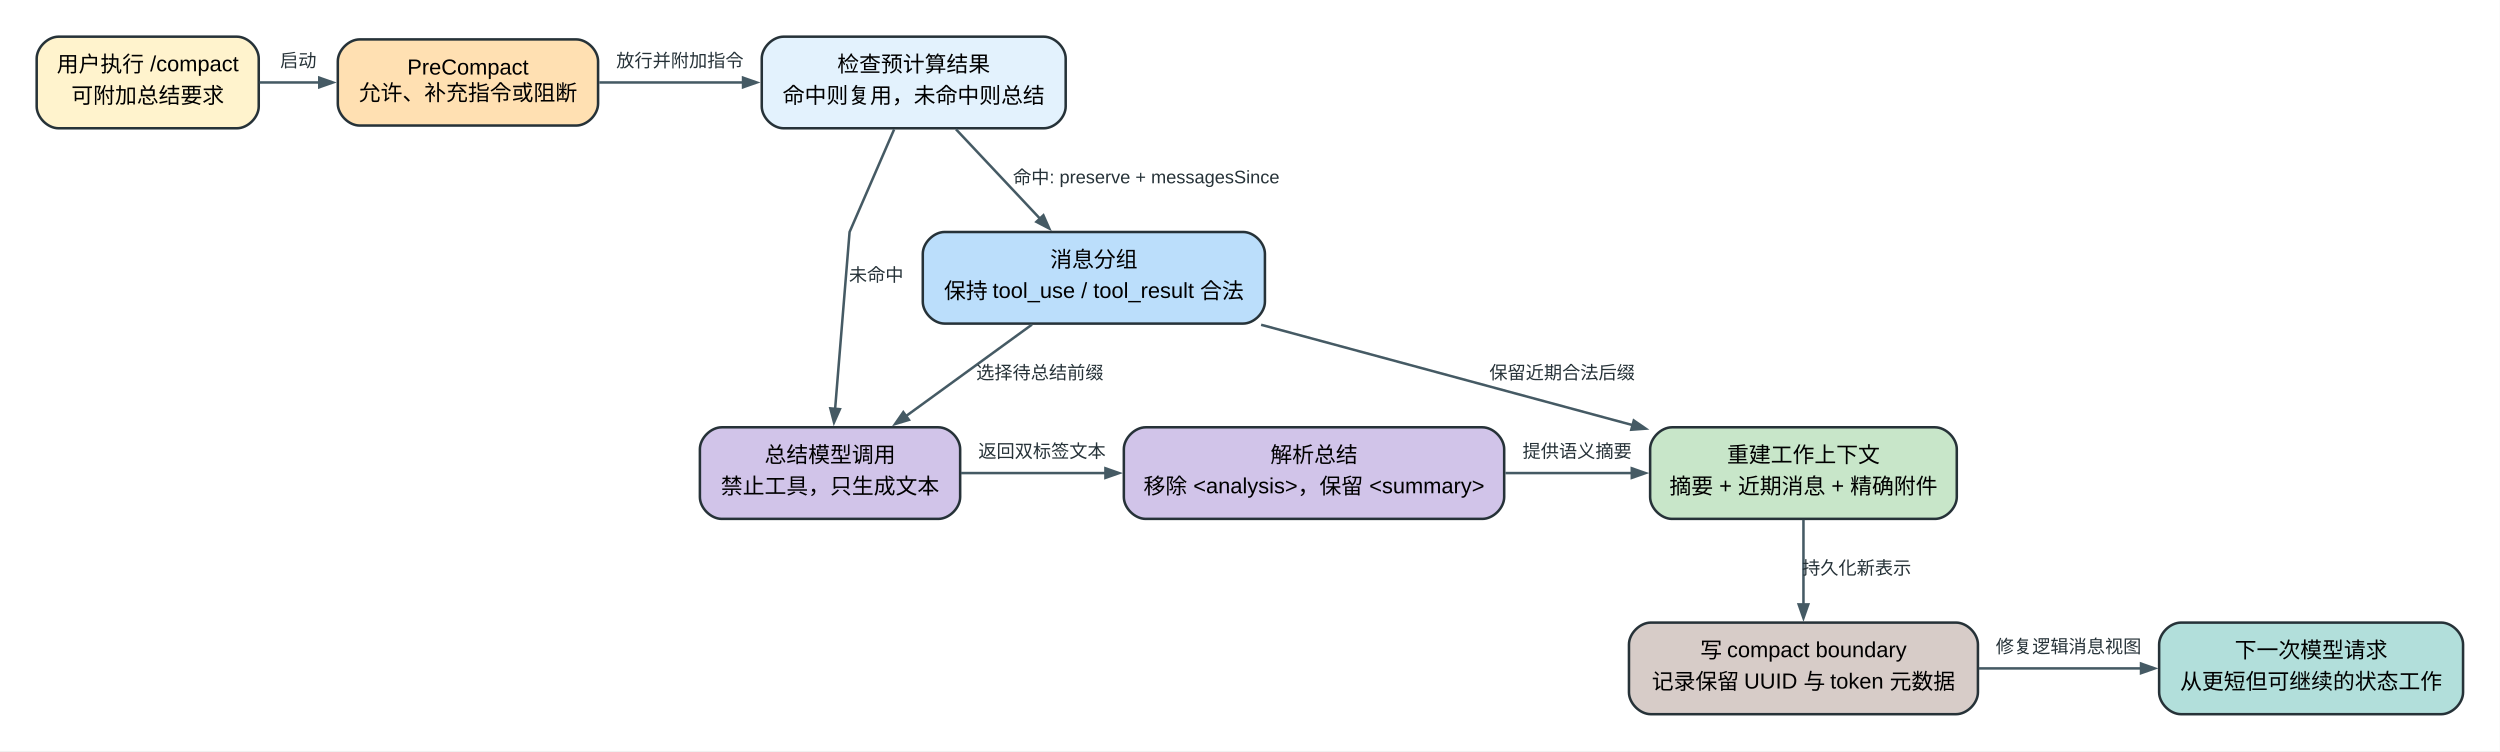
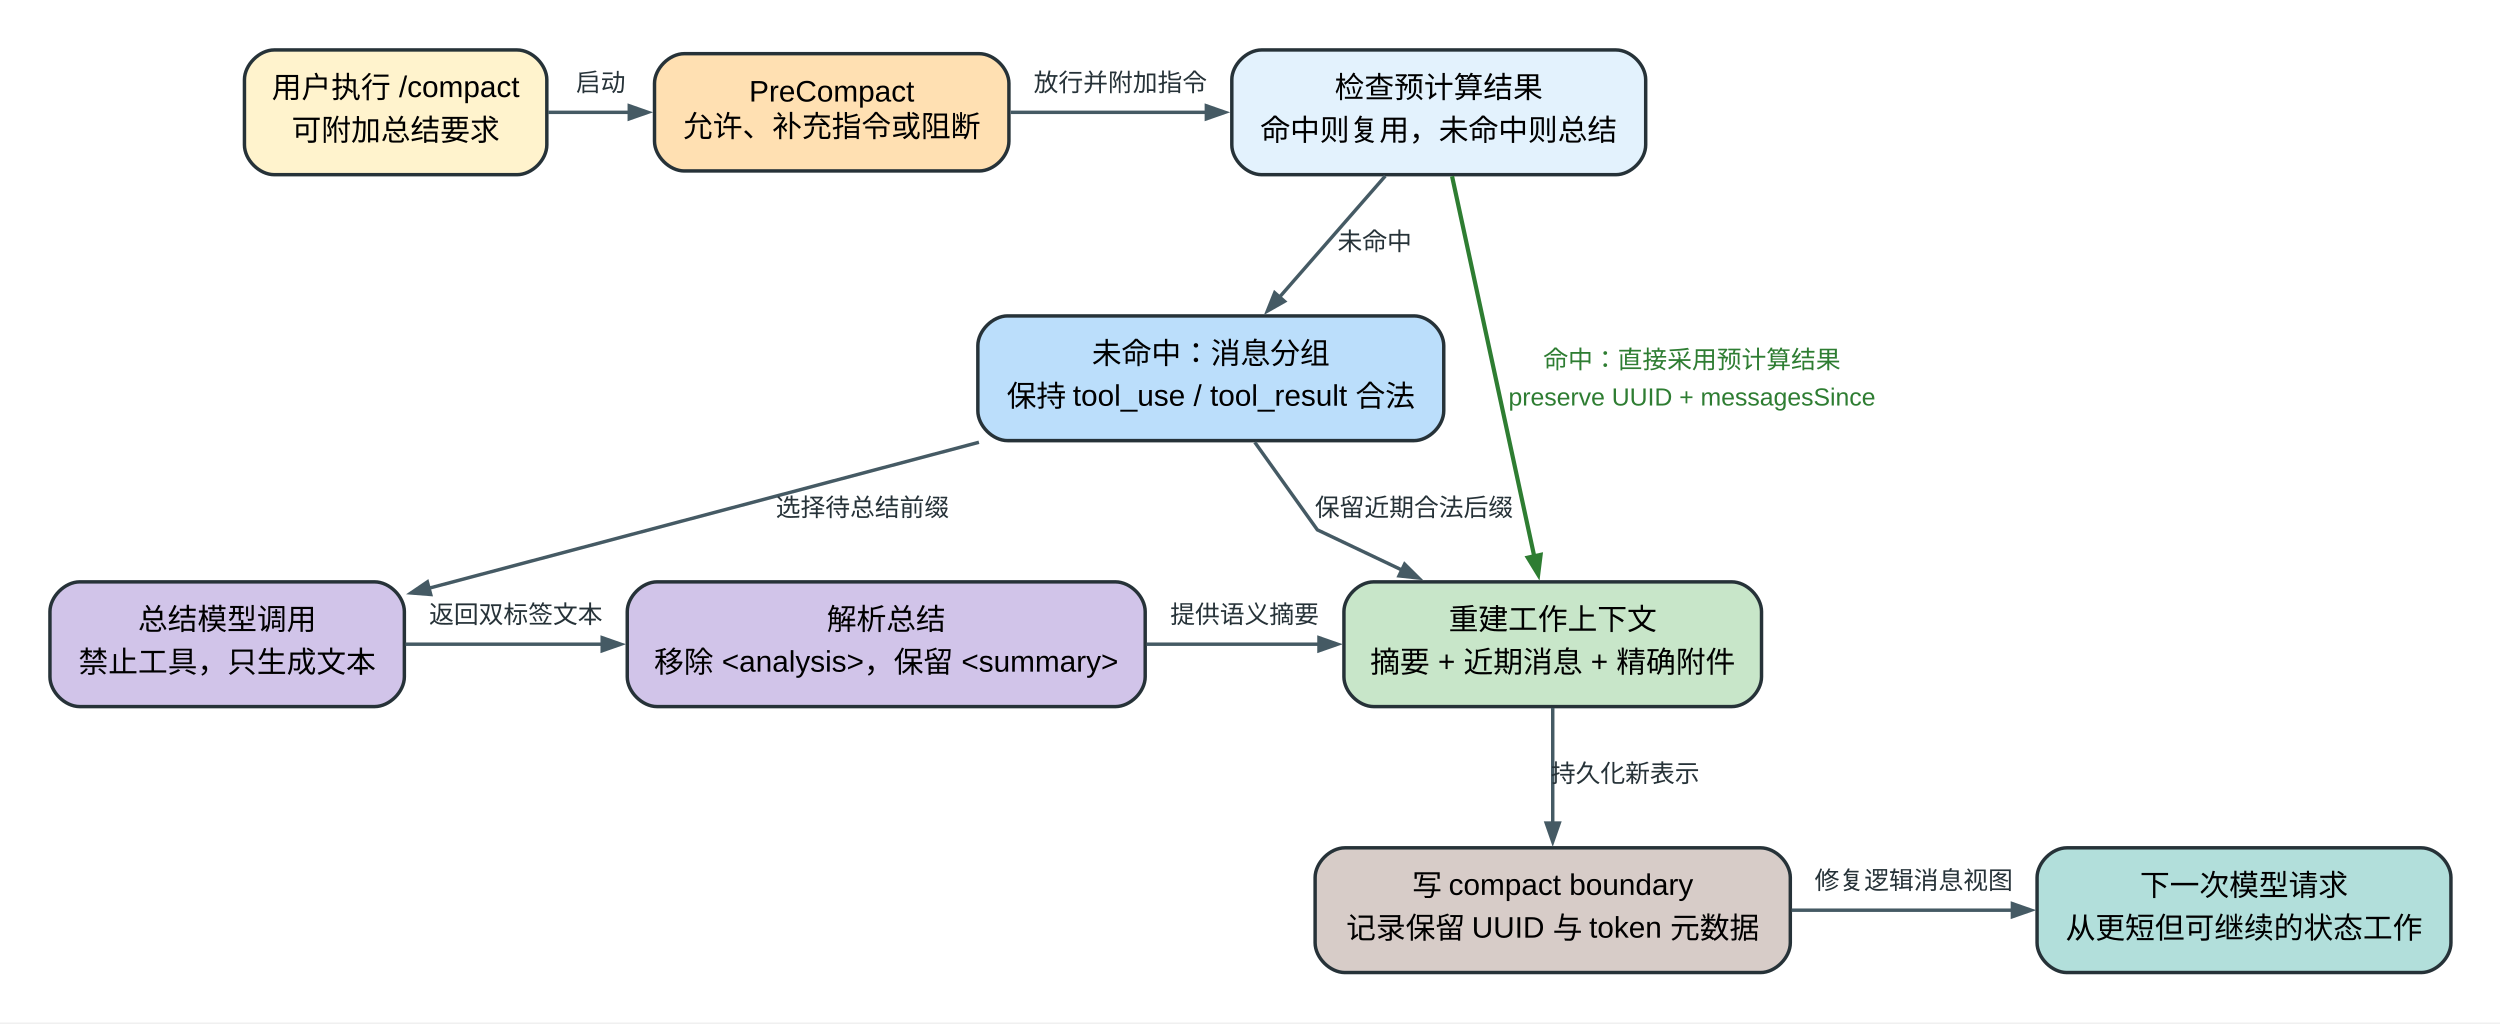
- <svg xmlns="http://www.w3.org/2000/svg" width="1374pt" height="413pt" viewBox="0.00 0.00 1374.00 413.00">
+ <svg xmlns="http://www.w3.org/2000/svg" width="1009pt" height="413pt" viewBox="0.00 0.00 1009.00 413.00">
  <g id="graph0" class="graph" transform="scale(1 1) rotate(0) translate(20.16 392.52)">
-     <polygon fill="#ffffff" stroke="none" points="-20.16,20.16 -20.16,-392.52 1353.7,-392.52 1353.7,20.16 -20.16,20.16" />
+     <polygon fill="#ffffff" stroke="none" points="-20.16,20.16 -20.16,-392.52 989.2,-392.52 989.2,20.16 -20.16,20.16" />
    <g id="node1" class="node">
-       <path fill="#fff3cd" stroke="#263238" stroke-width="1.4" d="M110.04,-372.36C110.04,-372.36 12,-372.36 12,-372.36 6,-372.36 0,-366.36 0,-360.36 0,-360.36 0,-334.02 0,-334.02 0,-328.02 6,-322.02 12,-322.02 12,-322.02 110.04,-322.02 110.04,-322.02 116.04,-322.02 122.04,-328.02 122.04,-334.02 122.04,-334.02 122.04,-360.36 122.04,-360.36 122.04,-366.36 116.04,-372.36 110.04,-372.36" />
-       <text xml:space="preserve" text-anchor="middle" x="61.02" y="-353.04" font-family="Arial, PingFang SC, Microsoft YaHei" font-size="12.00">用户执行 /compact</text>
-       <text xml:space="preserve" text-anchor="middle" x="61.02" y="-335.79" font-family="Arial, PingFang SC, Microsoft YaHei" font-size="12.00">可附加总结要求</text>
+       <path fill="#fff3cd" stroke="#263238" stroke-width="1.4" d="M188.54,-372.36C188.54,-372.36 90.5,-372.36 90.5,-372.36 84.5,-372.36 78.5,-366.36 78.5,-360.36 78.5,-360.36 78.5,-334.02 78.5,-334.02 78.5,-328.02 84.5,-322.02 90.5,-322.02 90.5,-322.02 188.54,-322.02 188.54,-322.02 194.54,-322.02 200.54,-328.02 200.54,-334.02 200.54,-334.02 200.54,-360.36 200.54,-360.36 200.54,-366.36 194.54,-372.36 188.54,-372.36" />
+       <text xml:space="preserve" text-anchor="middle" x="139.52" y="-353.04" font-family="Arial, PingFang SC, Microsoft YaHei" font-size="12.00">用户执行 /compact</text>
+       <text xml:space="preserve" text-anchor="middle" x="139.52" y="-335.79" font-family="Arial, PingFang SC, Microsoft YaHei" font-size="12.00">可附加总结要求</text>
    </g>
    <g id="node2" class="node">
-       <path fill="#ffe0b2" stroke="#263238" stroke-width="1.4" d="M296.54,-370.86C296.54,-370.86 177.5,-370.86 177.5,-370.86 171.5,-370.86 165.5,-364.86 165.5,-358.86 165.5,-358.86 165.5,-335.52 165.5,-335.52 165.5,-329.52 171.5,-323.52 177.5,-323.52 177.5,-323.52 296.54,-323.52 296.54,-323.52 302.54,-323.52 308.54,-329.52 308.54,-335.52 308.54,-335.52 308.54,-358.86 308.54,-358.86 308.54,-364.86 302.54,-370.86 296.54,-370.86" />
-       <text xml:space="preserve" text-anchor="middle" x="237.02" y="-351.54" font-family="Arial, PingFang SC, Microsoft YaHei" font-size="12.00">PreCompact</text>
-       <text xml:space="preserve" text-anchor="middle" x="237.02" y="-337.29" font-family="Arial, PingFang SC, Microsoft YaHei" font-size="12.00">允许、补充指令或阻断</text>
+       <path fill="#ffe0b2" stroke="#263238" stroke-width="1.4" d="M375.04,-370.86C375.04,-370.86 256,-370.86 256,-370.86 250,-370.86 244,-364.86 244,-358.86 244,-358.86 244,-335.52 244,-335.52 244,-329.52 250,-323.52 256,-323.52 256,-323.52 375.04,-323.52 375.04,-323.52 381.04,-323.52 387.04,-329.52 387.04,-335.52 387.04,-335.52 387.04,-358.86 387.04,-358.86 387.04,-364.86 381.04,-370.86 375.04,-370.86" />
+       <text xml:space="preserve" text-anchor="middle" x="315.52" y="-351.54" font-family="Arial, PingFang SC, Microsoft YaHei" font-size="12.00">PreCompact</text>
+       <text xml:space="preserve" text-anchor="middle" x="315.52" y="-337.29" font-family="Arial, PingFang SC, Microsoft YaHei" font-size="12.00">允许、补充指令或阻断</text>
    </g>
    <g id="edge1" class="edge">
-       <path fill="none" stroke="#455a64" stroke-width="1.4" d="M122.58,-347.19C133.26,-347.19 144.52,-347.19 155.64,-347.19" />
-       <polygon fill="#455a64" stroke="#455a64" stroke-width="1.4" points="155.32,-349.82 162.82,-347.19 155.32,-344.57 155.32,-349.82" />
-       <text xml:space="preserve" text-anchor="middle" x="143.77" y="-355.69" font-family="Arial, PingFang SC, Microsoft YaHei" font-size="10.00" fill="#263238">启动</text>
+       <path fill="none" stroke="#455a64" stroke-width="1.4" d="M201.08,-347.19C211.76,-347.19 223.02,-347.19 234.14,-347.19" />
+       <polygon fill="#455a64" stroke="#455a64" stroke-width="1.4" points="233.82,-349.82 241.32,-347.19 233.82,-344.57 233.82,-349.82" />
+       <text xml:space="preserve" text-anchor="middle" x="222.27" y="-355.69" font-family="Arial, PingFang SC, Microsoft YaHei" font-size="10.00" fill="#263238">启动</text>
    </g>
    <g id="node3" class="node">
-       <path fill="#e3f2fd" stroke="#263238" stroke-width="1.4" d="M553.54,-372.36C553.54,-372.36 410.5,-372.36 410.5,-372.36 404.5,-372.36 398.5,-366.36 398.5,-360.36 398.5,-360.36 398.5,-334.02 398.5,-334.02 398.5,-328.02 404.5,-322.02 410.5,-322.02 410.5,-322.02 553.54,-322.02 553.54,-322.02 559.54,-322.02 565.54,-328.02 565.54,-334.02 565.54,-334.02 565.54,-360.36 565.54,-360.36 565.54,-366.36 559.54,-372.36 553.54,-372.36" />
-       <text xml:space="preserve" text-anchor="middle" x="482.02" y="-353.04" font-family="Arial, PingFang SC, Microsoft YaHei" font-size="12.00">检查预计算结果</text>
-       <text xml:space="preserve" text-anchor="middle" x="482.02" y="-335.79" font-family="Arial, PingFang SC, Microsoft YaHei" font-size="12.00">命中则复用，未命中则总结</text>
+       <path fill="#e3f2fd" stroke="#263238" stroke-width="1.4" d="M632.04,-372.36C632.04,-372.36 489,-372.36 489,-372.36 483,-372.36 477,-366.36 477,-360.36 477,-360.36 477,-334.02 477,-334.02 477,-328.02 483,-322.02 489,-322.02 489,-322.02 632.04,-322.02 632.04,-322.02 638.04,-322.02 644.04,-328.02 644.04,-334.02 644.04,-334.02 644.04,-360.36 644.04,-360.36 644.04,-366.36 638.04,-372.36 632.04,-372.36" />
+       <text xml:space="preserve" text-anchor="middle" x="560.52" y="-353.04" font-family="Arial, PingFang SC, Microsoft YaHei" font-size="12.00">检查预计算结果</text>
+       <text xml:space="preserve" text-anchor="middle" x="560.52" y="-335.79" font-family="Arial, PingFang SC, Microsoft YaHei" font-size="12.00">命中则复用，未命中则总结</text>
    </g>
    <g id="edge2" class="edge">
-       <path fill="none" stroke="#455a64" stroke-width="1.4" d="M309.2,-347.19C333.97,-347.19 362.05,-347.19 388.28,-347.19" />
-       <polygon fill="#455a64" stroke="#455a64" stroke-width="1.4" points="388.23,-349.82 395.73,-347.19 388.23,-344.57 388.23,-349.82" />
-       <text xml:space="preserve" text-anchor="middle" x="353.52" y="-355.69" font-family="Arial, PingFang SC, Microsoft YaHei" font-size="10.00" fill="#263238">放行并附加指令</text>
+       <path fill="none" stroke="#455a64" stroke-width="1.4" d="M387.7,-347.19C412.47,-347.19 440.55,-347.19 466.78,-347.19" />
+       <polygon fill="#455a64" stroke="#455a64" stroke-width="1.4" points="466.73,-349.82 474.23,-347.19 466.73,-344.57 466.73,-349.82" />
+       <text xml:space="preserve" text-anchor="middle" x="432.02" y="-355.69" font-family="Arial, PingFang SC, Microsoft YaHei" font-size="10.00" fill="#263238">放行并附加指令</text>
    </g>
    <g id="node4" class="node">
-       <path fill="#bbdefb" stroke="#263238" stroke-width="1.4" d="M663.04,-265.02C663.04,-265.02 499,-265.02 499,-265.02 493,-265.02 487,-259.02 487,-253.02 487,-253.02 487,-226.68 487,-226.68 487,-220.68 493,-214.68 499,-214.68 499,-214.68 663.04,-214.68 663.04,-214.68 669.04,-214.68 675.04,-220.68 675.04,-226.68 675.04,-226.68 675.04,-253.02 675.04,-253.02 675.04,-259.02 669.04,-265.02 663.04,-265.02" />
-       <text xml:space="preserve" text-anchor="middle" x="581.02" y="-245.7" font-family="Arial, PingFang SC, Microsoft YaHei" font-size="12.00">消息分组</text>
-       <text xml:space="preserve" text-anchor="middle" x="581.02" y="-228.45" font-family="Arial, PingFang SC, Microsoft YaHei" font-size="12.00">保持 tool_use / tool_result 合法</text>
+       <path fill="#bbdefb" stroke="#263238" stroke-width="1.4" d="M550.54,-265.02C550.54,-265.02 386.5,-265.02 386.5,-265.02 380.5,-265.02 374.5,-259.02 374.5,-253.02 374.5,-253.02 374.5,-226.68 374.5,-226.68 374.5,-220.68 380.5,-214.68 386.5,-214.68 386.5,-214.68 550.54,-214.68 550.54,-214.68 556.54,-214.68 562.54,-220.68 562.54,-226.68 562.54,-226.68 562.54,-253.02 562.54,-253.02 562.54,-259.02 556.54,-265.02 550.54,-265.02" />
+       <text xml:space="preserve" text-anchor="middle" x="468.52" y="-245.7" font-family="Arial, PingFang SC, Microsoft YaHei" font-size="12.00">未命中：消息分组</text>
+       <text xml:space="preserve" text-anchor="middle" x="468.52" y="-228.45" font-family="Arial, PingFang SC, Microsoft YaHei" font-size="12.00">保持 tool_use / tool_result 合法</text>
    </g>
    <g id="edge4" class="edge">
-       <path fill="none" stroke="#455a64" stroke-width="1.4" d="M505.23,-321.49C519.01,-306.83 536.61,-288.1 551.39,-272.38" />
-       <polygon fill="#455a64" stroke="#455a64" stroke-width="1.4" points="553.28,-274.2 556.5,-266.94 549.45,-270.6 553.28,-274.2" />
-       <text xml:space="preserve" text-anchor="middle" x="609.82" y="-291.52" font-family="Arial, PingFang SC, Microsoft YaHei" font-size="10.00" fill="#263238">命中: preserve + messagesSince</text>
+       <path fill="none" stroke="#455a64" stroke-width="1.4" d="M538.95,-321.49C526.15,-306.83 509.79,-288.1 496.06,-272.38" />
+       <polygon fill="#455a64" stroke="#455a64" stroke-width="1.4" points="498.26,-270.91 491.35,-266.99 494.31,-274.36 498.26,-270.91" />
+       <text xml:space="preserve" text-anchor="middle" x="534.65" y="-291.52" font-family="Arial, PingFang SC, Microsoft YaHei" font-size="10.00" fill="#263238">未命中</text>
+     </g>
+     <g id="node7" class="node">
+       <path fill="#c8e6c9" stroke="#263238" stroke-width="1.4" d="M678.79,-157.68C678.79,-157.68 534.25,-157.68 534.25,-157.68 528.25,-157.68 522.25,-151.68 522.25,-145.68 522.25,-145.68 522.25,-119.34 522.25,-119.34 522.25,-113.34 528.25,-107.34 534.25,-107.34 534.25,-107.34 678.79,-107.34 678.79,-107.34 684.79,-107.34 690.79,-113.34 690.79,-119.34 690.79,-119.34 690.79,-145.68 690.79,-145.68 690.79,-151.68 684.79,-157.68 678.79,-157.68" />
+       <text xml:space="preserve" text-anchor="middle" x="606.52" y="-138.36" font-family="Arial, PingFang SC, Microsoft YaHei" font-size="12.00">重建工作上下文</text>
+       <text xml:space="preserve" text-anchor="middle" x="606.52" y="-121.11" font-family="Arial, PingFang SC, Microsoft YaHei" font-size="12.00">摘要 + 近期消息 + 精确附件</text>
+     </g>
+     <g id="edge3" class="edge">
+       <path fill="none" stroke="#2e7d32" stroke-width="1.7" d="M565.89,-321.38C574.09,-283.44 589.78,-210.9 599.08,-167.9" />
+       <polygon fill="#2e7d32" stroke="#2e7d32" stroke-width="1.7" points="601.62,-168.57 600.64,-160.68 596.49,-167.46 601.62,-168.57" />
+       <text xml:space="preserve" text-anchor="middle" x="662.72" y="-243.85" font-family="Arial, PingFang SC, Microsoft YaHei" font-size="10.00" fill="#2e7d32">命中：直接采用预计算结果</text>
+       <text xml:space="preserve" text-anchor="middle" x="662.72" y="-228.85" font-family="Arial, PingFang SC, Microsoft YaHei" font-size="10.00" fill="#2e7d32">preserve UUID + messagesSince</text>
    </g>
    <g id="node5" class="node">
-       <path fill="#d1c4e9" stroke="#263238" stroke-width="1.4" d="M495.54,-157.68C495.54,-157.68 376.5,-157.68 376.5,-157.68 370.5,-157.68 364.5,-151.68 364.5,-145.68 364.5,-145.68 364.5,-119.34 364.5,-119.34 364.5,-113.34 370.5,-107.34 376.5,-107.34 376.5,-107.34 495.54,-107.34 495.54,-107.34 501.54,-107.34 507.54,-113.34 507.54,-119.34 507.54,-119.34 507.54,-145.68 507.54,-145.68 507.54,-151.68 501.54,-157.68 495.54,-157.68" />
-       <text xml:space="preserve" text-anchor="middle" x="436.02" y="-138.36" font-family="Arial, PingFang SC, Microsoft YaHei" font-size="12.00">总结模型调用</text>
-       <text xml:space="preserve" text-anchor="middle" x="436.02" y="-121.11" font-family="Arial, PingFang SC, Microsoft YaHei" font-size="12.00">禁止工具，只生成文本</text>
-     </g>
-     <g id="edge3" class="edge">
-       <path fill="none" stroke="#455a64" stroke-width="1.4" d="M471.25,-321.4C460.89,-297.52 446.77,-265.02 446.77,-265.02 446.77,-265.02 442,-206.65 438.81,-167.69" />
-       <polygon fill="#455a64" stroke="#455a64" stroke-width="1.4" points="441.44,-167.62 438.21,-160.36 436.21,-168.05 441.44,-167.62" />
-       <text xml:space="preserve" text-anchor="middle" x="461.39" y="-237.85" font-family="Arial, PingFang SC, Microsoft YaHei" font-size="10.00" fill="#263238">未命中</text>
+       <path fill="#d1c4e9" stroke="#263238" stroke-width="1.4" d="M131.04,-157.68C131.04,-157.68 12,-157.68 12,-157.68 6,-157.68 0,-151.68 0,-145.68 0,-145.68 0,-119.34 0,-119.34 0,-113.34 6,-107.34 12,-107.34 12,-107.34 131.04,-107.34 131.04,-107.34 137.04,-107.34 143.04,-113.34 143.04,-119.34 143.04,-119.34 143.04,-145.68 143.04,-145.68 143.04,-151.68 137.04,-157.68 131.04,-157.68" />
+       <text xml:space="preserve" text-anchor="middle" x="71.52" y="-138.36" font-family="Arial, PingFang SC, Microsoft YaHei" font-size="12.00">总结模型调用</text>
+       <text xml:space="preserve" text-anchor="middle" x="71.52" y="-121.11" font-family="Arial, PingFang SC, Microsoft YaHei" font-size="12.00">禁止工具，只生成文本</text>
    </g>
    <g id="edge5" class="edge">
-       <path fill="none" stroke="#455a64" stroke-width="1.4" d="M547.02,-214.15C526.28,-199.08 499.62,-179.71 477.62,-163.73" />
-       <polygon fill="#455a64" stroke="#455a64" stroke-width="1.4" points="479.38,-161.76 471.77,-159.48 476.29,-166.01 479.38,-161.76" />
-       <text xml:space="preserve" text-anchor="middle" x="551.33" y="-184.18" font-family="Arial, PingFang SC, Microsoft YaHei" font-size="10.00" fill="#263238">选择待总结前缀</text>
-     </g>
-     <g id="node7" class="node">
-       <path fill="#c8e6c9" stroke="#263238" stroke-width="1.4" d="M1043.29,-157.68C1043.29,-157.68 898.75,-157.68 898.75,-157.68 892.75,-157.68 886.75,-151.68 886.75,-145.68 886.75,-145.68 886.75,-119.34 886.75,-119.34 886.75,-113.34 892.75,-107.34 898.75,-107.34 898.75,-107.34 1043.29,-107.34 1043.29,-107.34 1049.29,-107.34 1055.29,-113.34 1055.29,-119.34 1055.29,-119.34 1055.29,-145.68 1055.29,-145.68 1055.29,-151.68 1049.29,-157.68 1043.29,-157.68" />
-       <text xml:space="preserve" text-anchor="middle" x="971.02" y="-138.36" font-family="Arial, PingFang SC, Microsoft YaHei" font-size="12.00">重建工作上下文</text>
-       <text xml:space="preserve" text-anchor="middle" x="971.02" y="-121.11" font-family="Arial, PingFang SC, Microsoft YaHei" font-size="12.00">摘要 + 近期消息 + 精确附件</text>
+       <path fill="none" stroke="#455a64" stroke-width="1.4" d="M374.94,-214.02C307.4,-196.1 217.11,-172.14 152.62,-155.03" />
+       <polygon fill="#455a64" stroke="#455a64" stroke-width="1.4" points="153.67,-152.59 145.75,-153.21 152.32,-157.67 153.67,-152.59" />
+       <text xml:space="preserve" text-anchor="middle" x="327.91" y="-184.18" font-family="Arial, PingFang SC, Microsoft YaHei" font-size="10.00" fill="#263238">选择待总结前缀</text>
    </g>
    <g id="edge8" class="edge">
-       <path fill="none" stroke="#455a64" stroke-width="1.4" d="M672.95,-214.02C734.55,-197.38 815.41,-175.54 877.37,-158.81" />
-       <polygon fill="#455a64" stroke="#455a64" stroke-width="1.4" points="877.77,-161.42 884.32,-156.93 876.4,-156.35 877.77,-161.42" />
-       <text xml:space="preserve" text-anchor="middle" x="838.37" y="-184.18" font-family="Arial, PingFang SC, Microsoft YaHei" font-size="10.00" fill="#263238">保留近期合法后缀</text>
+       <path fill="none" stroke="#455a64" stroke-width="1.4" d="M486.26,-214.03C498.1,-197.45 511.52,-178.68 511.52,-178.68 511.52,-178.68 527.09,-171.28 545.62,-162.47" />
+       <polygon fill="#455a64" stroke="#455a64" stroke-width="1.4" points="546.74,-164.84 552.38,-159.25 544.48,-160.1 546.74,-164.84" />
+       <text xml:space="preserve" text-anchor="middle" x="550.52" y="-184.18" font-family="Arial, PingFang SC, Microsoft YaHei" font-size="10.00" fill="#263238">保留近期合法后缀</text>
    </g>
    <g id="node6" class="node">
-       <path fill="#d1c4e9" stroke="#263238" stroke-width="1.4" d="M794.54,-157.68C794.54,-157.68 609.5,-157.68 609.5,-157.68 603.5,-157.68 597.5,-151.68 597.5,-145.68 597.5,-145.68 597.5,-119.34 597.5,-119.34 597.5,-113.34 603.5,-107.34 609.5,-107.34 609.5,-107.34 794.54,-107.34 794.54,-107.34 800.54,-107.34 806.54,-113.34 806.54,-119.34 806.54,-119.34 806.54,-145.68 806.54,-145.68 806.54,-151.68 800.54,-157.68 794.54,-157.68" />
-       <text xml:space="preserve" text-anchor="middle" x="702.02" y="-138.36" font-family="Arial, PingFang SC, Microsoft YaHei" font-size="12.00">解析总结</text>
-       <text xml:space="preserve" text-anchor="middle" x="702.02" y="-121.11" font-family="Arial, PingFang SC, Microsoft YaHei" font-size="12.00">移除 &lt;analysis&gt;，保留 &lt;summary&gt;</text>
+       <path fill="#d1c4e9" stroke="#263238" stroke-width="1.4" d="M430.04,-157.68C430.04,-157.68 245,-157.68 245,-157.68 239,-157.68 233,-151.68 233,-145.68 233,-145.68 233,-119.34 233,-119.34 233,-113.34 239,-107.34 245,-107.34 245,-107.34 430.04,-107.34 430.04,-107.34 436.04,-107.34 442.04,-113.34 442.04,-119.34 442.04,-119.34 442.04,-145.68 442.04,-145.68 442.04,-151.68 436.04,-157.68 430.04,-157.68" />
+       <text xml:space="preserve" text-anchor="middle" x="337.52" y="-138.36" font-family="Arial, PingFang SC, Microsoft YaHei" font-size="12.00">解析总结</text>
+       <text xml:space="preserve" text-anchor="middle" x="337.52" y="-121.11" font-family="Arial, PingFang SC, Microsoft YaHei" font-size="12.00">移除 &lt;analysis&gt;，保留 &lt;summary&gt;</text>
    </g>
    <g id="edge6" class="edge">
-       <path fill="none" stroke="#455a64" stroke-width="1.4" d="M508,-132.51C532.5,-132.51 560.53,-132.51 587.52,-132.51" />
-       <polygon fill="#455a64" stroke="#455a64" stroke-width="1.4" points="587.39,-135.14 594.89,-132.51 587.39,-129.89 587.39,-135.14" />
-       <text xml:space="preserve" text-anchor="middle" x="552.52" y="-141.01" font-family="Arial, PingFang SC, Microsoft YaHei" font-size="10.00" fill="#263238">返回双标签文本</text>
+       <path fill="none" stroke="#455a64" stroke-width="1.4" d="M143.5,-132.51C168,-132.51 196.03,-132.51 223.02,-132.51" />
+       <polygon fill="#455a64" stroke="#455a64" stroke-width="1.4" points="222.89,-135.14 230.39,-132.51 222.89,-129.89 222.89,-135.14" />
+       <text xml:space="preserve" text-anchor="middle" x="188.02" y="-141.01" font-family="Arial, PingFang SC, Microsoft YaHei" font-size="10.00" fill="#263238">返回双标签文本</text>
    </g>
    <g id="edge7" class="edge">
-       <path fill="none" stroke="#455a64" stroke-width="1.4" d="M807.18,-132.51C830.13,-132.51 854.28,-132.51 876.77,-132.51" />
-       <polygon fill="#455a64" stroke="#455a64" stroke-width="1.4" points="876.68,-135.14 884.18,-132.51 876.68,-129.89 876.68,-135.14" />
-       <text xml:space="preserve" text-anchor="middle" x="846.64" y="-141.01" font-family="Arial, PingFang SC, Microsoft YaHei" font-size="10.00" fill="#263238">提供语义摘要</text>
+       <path fill="none" stroke="#455a64" stroke-width="1.4" d="M442.68,-132.51C465.63,-132.51 489.78,-132.51 512.27,-132.51" />
+       <polygon fill="#455a64" stroke="#455a64" stroke-width="1.4" points="512.18,-135.14 519.68,-132.51 512.18,-129.89 512.18,-135.14" />
+       <text xml:space="preserve" text-anchor="middle" x="482.14" y="-141.01" font-family="Arial, PingFang SC, Microsoft YaHei" font-size="10.00" fill="#263238">提供语义摘要</text>
    </g>
    <g id="node8" class="node">
-       <path fill="#d7ccc8" stroke="#263238" stroke-width="1.4" d="M1054.91,-50.34C1054.91,-50.34 887.12,-50.34 887.12,-50.34 881.12,-50.34 875.12,-44.34 875.12,-38.34 875.12,-38.34 875.12,-12 875.12,-12 875.12,-6 881.12,0 887.12,0 887.12,0 1054.91,0 1054.91,0 1060.91,0 1066.91,-6 1066.91,-12 1066.91,-12 1066.91,-38.34 1066.91,-38.34 1066.91,-44.34 1060.91,-50.34 1054.91,-50.34" />
-       <text xml:space="preserve" text-anchor="middle" x="971.02" y="-31.02" font-family="Arial, PingFang SC, Microsoft YaHei" font-size="12.00">写 compact boundary</text>
-       <text xml:space="preserve" text-anchor="middle" x="971.02" y="-13.77" font-family="Arial, PingFang SC, Microsoft YaHei" font-size="12.00">记录保留 UUID 与 token 元数据</text>
+       <path fill="#d7ccc8" stroke="#263238" stroke-width="1.4" d="M690.41,-50.34C690.41,-50.34 522.62,-50.34 522.62,-50.34 516.62,-50.34 510.62,-44.34 510.62,-38.34 510.62,-38.34 510.62,-12 510.62,-12 510.62,-6 516.62,0 522.62,0 522.62,0 690.41,0 690.41,0 696.41,0 702.41,-6 702.41,-12 702.41,-12 702.41,-38.34 702.41,-38.34 702.41,-44.34 696.41,-50.34 690.41,-50.34" />
+       <text xml:space="preserve" text-anchor="middle" x="606.52" y="-31.02" font-family="Arial, PingFang SC, Microsoft YaHei" font-size="12.00">写 compact boundary</text>
+       <text xml:space="preserve" text-anchor="middle" x="606.52" y="-13.77" font-family="Arial, PingFang SC, Microsoft YaHei" font-size="12.00">记录保留 UUID 与 token 元数据</text>
    </g>
    <g id="edge9" class="edge">
-       <path fill="none" stroke="#455a64" stroke-width="1.4" d="M971.02,-106.81C971.02,-92.94 971.02,-75.43 971.02,-60.27" />
-       <polygon fill="#455a64" stroke="#455a64" stroke-width="1.4" points="973.65,-60.33 971.02,-52.83 968.4,-60.33 973.65,-60.33" />
-       <text xml:space="preserve" text-anchor="middle" x="1000.27" y="-76.84" font-family="Arial, PingFang SC, Microsoft YaHei" font-size="10.00" fill="#263238">持久化新表示</text>
+       <path fill="none" stroke="#455a64" stroke-width="1.4" d="M606.52,-106.81C606.52,-92.94 606.52,-75.43 606.52,-60.27" />
+       <polygon fill="#455a64" stroke="#455a64" stroke-width="1.4" points="609.15,-60.33 606.52,-52.83 603.9,-60.33 609.15,-60.33" />
+       <text xml:space="preserve" text-anchor="middle" x="635.77" y="-76.84" font-family="Arial, PingFang SC, Microsoft YaHei" font-size="10.00" fill="#263238">持久化新表示</text>
    </g>
    <g id="node9" class="node">
-       <path fill="#b2dfdb" stroke="#263238" stroke-width="1.4" d="M1321.54,-50.34C1321.54,-50.34 1178.5,-50.34 1178.5,-50.34 1172.5,-50.34 1166.5,-44.34 1166.5,-38.34 1166.5,-38.34 1166.5,-12 1166.5,-12 1166.5,-6 1172.5,0 1178.5,0 1178.5,0 1321.54,0 1321.54,0 1327.54,0 1333.54,-6 1333.54,-12 1333.54,-12 1333.54,-38.34 1333.54,-38.34 1333.54,-44.34 1327.54,-50.34 1321.54,-50.34" />
-       <text xml:space="preserve" text-anchor="middle" x="1250.02" y="-31.02" font-family="Arial, PingFang SC, Microsoft YaHei" font-size="12.00">下一次模型请求</text>
-       <text xml:space="preserve" text-anchor="middle" x="1250.02" y="-13.77" font-family="Arial, PingFang SC, Microsoft YaHei" font-size="12.00">从更短但可继续的状态工作</text>
+       <path fill="#b2dfdb" stroke="#263238" stroke-width="1.4" d="M957.04,-50.34C957.04,-50.34 814,-50.34 814,-50.34 808,-50.34 802,-44.34 802,-38.34 802,-38.34 802,-12 802,-12 802,-6 808,0 814,0 814,0 957.04,0 957.04,0 963.04,0 969.04,-6 969.04,-12 969.04,-12 969.04,-38.34 969.04,-38.34 969.04,-44.34 963.04,-50.34 957.04,-50.34" />
+       <text xml:space="preserve" text-anchor="middle" x="885.52" y="-31.02" font-family="Arial, PingFang SC, Microsoft YaHei" font-size="12.00">下一次模型请求</text>
+       <text xml:space="preserve" text-anchor="middle" x="885.52" y="-13.77" font-family="Arial, PingFang SC, Microsoft YaHei" font-size="12.00">从更短但可继续的状态工作</text>
    </g>
    <g id="edge10" class="edge">
-       <path fill="none" stroke="#455a64" stroke-width="1.4" d="M1067.43,-25.17C1096.29,-25.17 1127.89,-25.17 1156.57,-25.17" />
-       <polygon fill="#455a64" stroke="#455a64" stroke-width="1.4" points="1156.55,-27.8 1164.05,-25.17 1156.55,-22.55 1156.55,-27.8" />
-       <text xml:space="preserve" text-anchor="middle" x="1116.71" y="-33.67" font-family="Arial, PingFang SC, Microsoft YaHei" font-size="10.00" fill="#263238">修复逻辑消息视图</text>
+       <path fill="none" stroke="#455a64" stroke-width="1.4" d="M702.93,-25.17C731.79,-25.17 763.39,-25.17 792.07,-25.17" />
+       <polygon fill="#455a64" stroke="#455a64" stroke-width="1.4" points="792.05,-27.8 799.55,-25.17 792.05,-22.55 792.05,-27.8" />
+       <text xml:space="preserve" text-anchor="middle" x="752.21" y="-33.67" font-family="Arial, PingFang SC, Microsoft YaHei" font-size="10.00" fill="#263238">修复逻辑消息视图</text>
    </g>
  </g>
</svg>
